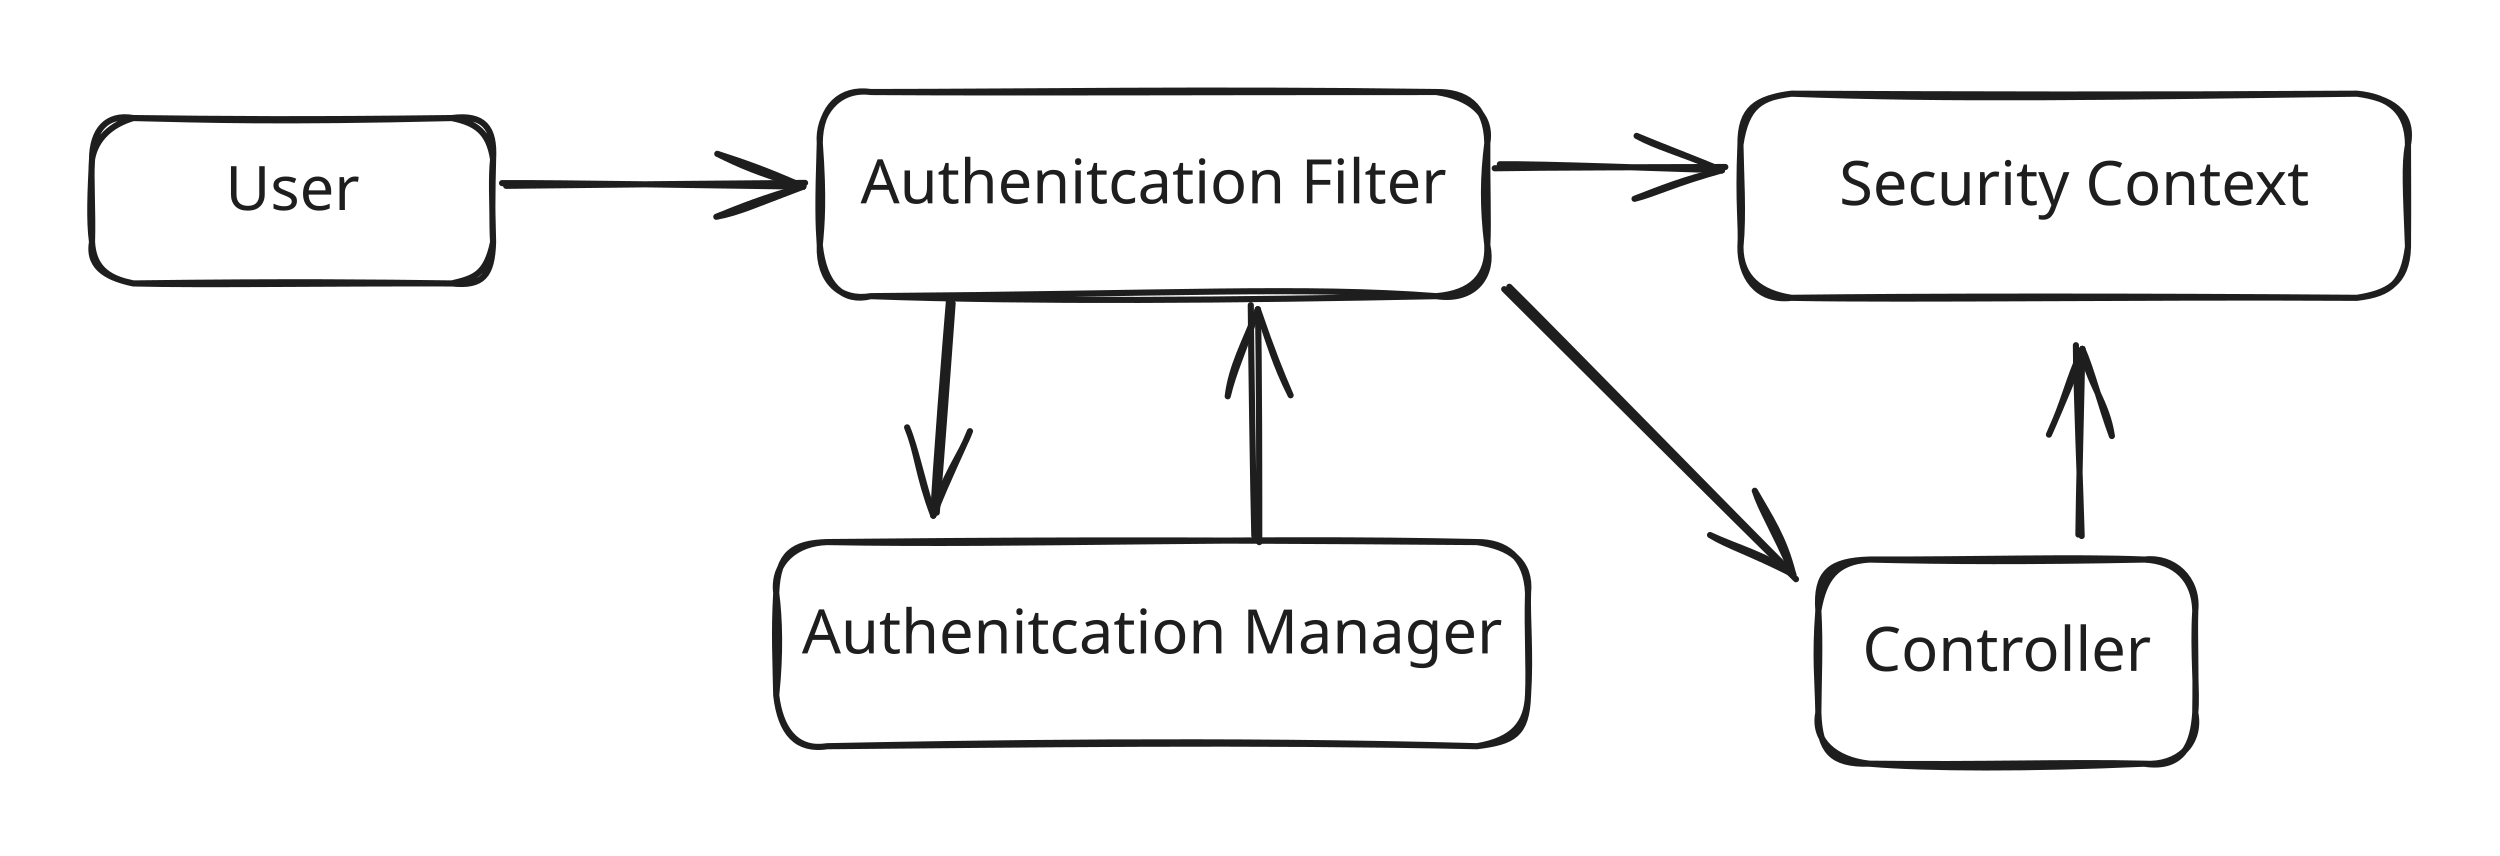
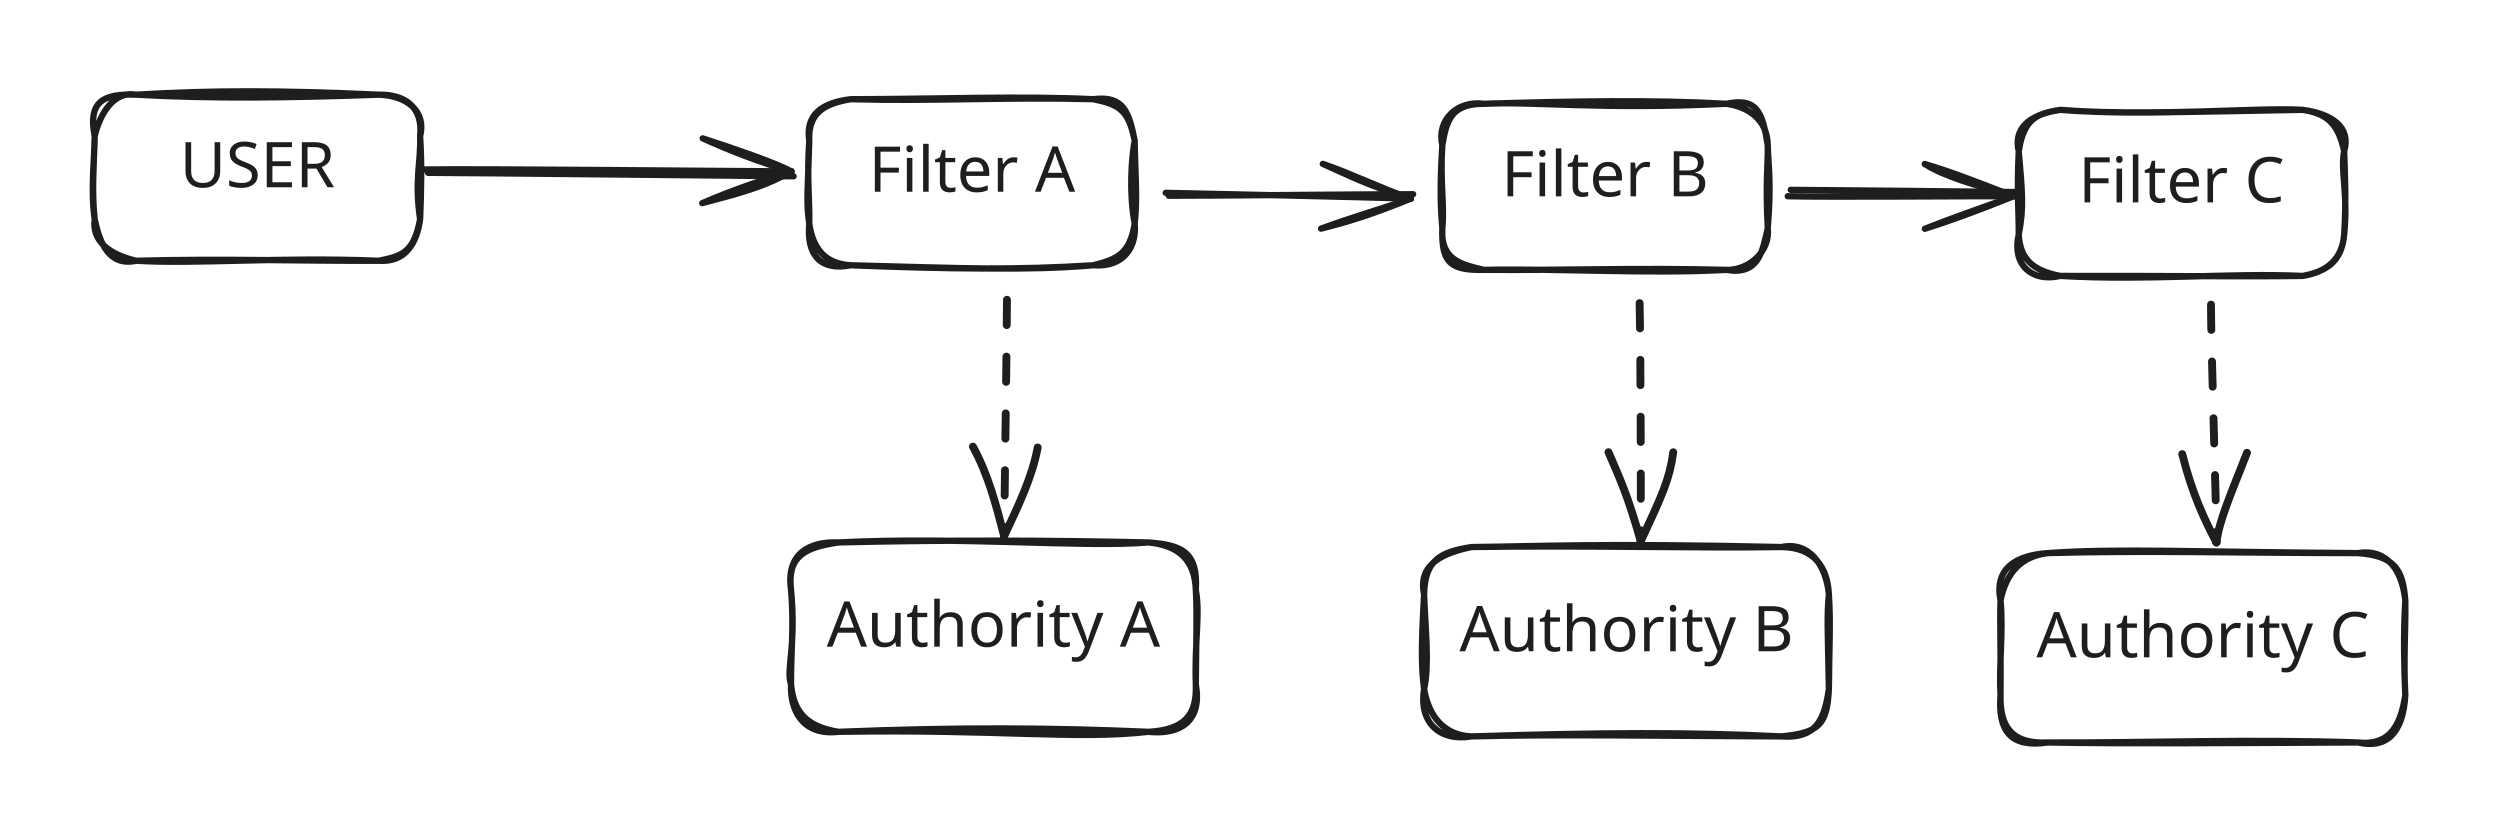
- <svg xmlns="http://www.w3.org/2000/svg" version="1.1" viewBox="0 0 815.021 278.971" width="815.021" height="278.971">
+ <svg xmlns="http://www.w3.org/2000/svg" version="1.1" viewBox="0 0 792.104 265.244" width="792.104" height="265.244">
  
-   eyJ2ZXJzaW9uIjoiMSIsImVuY29kaW5nIjoiYnN0cmluZyIsImNvbXByZXNzZWQiOnRydWUsImVuY29kZWQiOiJ4nN1bWVPbylx1MDAxMn7nV1Dc13jO7EveQlx1MDAwMlx0IXCSmDW3TqWELVx1MDAxYoFsXHUwMDE5WWY7lf9+e+RFq2VcdTAwMWJsMNdUYXtmpOmZ6e/rRe1/NzY3t6KHnrv1fnPLvW84vtdcZp27rXe2/dZccvte0IUuXHUwMDFhf+9cdTAwMDeDsFx1MDAxMY+8jKJe//1ffzm9XHUwMDFlanvRRVx1MDAxMFxco0bQXHUwMDE5Xub6bsftRn1cdTAwMTj4X/i+uflv/D81Ueg2XCKn2/bd+IK4K5mLq3zjYdCNpyVCMaW5UnIywut/gulcIrdcdN0tx++7SU8zXHUwMDE29Ph+cL5nzvb5bq12duOc3LbPz5NZW57v16NcdTAwMDc/lqpcdTAwMWbA4pO+flx1MDAxNFx1MDAwNtfuqdeMLsc7kGqfdlVcdTAwMThcZtqXXbdvV08mrUHPaXjRg23DeNI63IL3m0nLvZ2JXHRkiDJSKzHpsJcyJZBSinGW6lx1MDAxOErzMfCD0ErzXHUwMDFm4tq/RJ5cdTAwMGKncd1cdTAwMDahus3JmCh0uv2eXHUwMDEzwlx1MDAxOSXj7kbrJFxmI8UlNulJLl2vfVx1MDAxOUGvYEXR+m68+9xcdTAwMTCKuUiOxs7a22vGavBPsuOh03H37Fx1MDAwNd2B76e3rdtcdTAwMWNt21hdXHUwMDEyhWGjlj/Jsuz4nbyipZUto3CRe5+sNaVcdTAwMWXmym3cOFf9VuvQu/vx5aBX/37zeWsy7s+78ttcdTAwMGUvdqLtXHUwMDBmjdY5+/39XFzePFxc91rhgeNmZ1x1MDAxOc/vhGFwl7rv6FOyLYNe01x1MDAxOWoxUVhTqblcdTAwMTFaJlxu5Hvd6/ye+UHjOlH8jZTAXHUwMDA1wGXWn8JcdTAwMWGT07BGtaCGcMnnhlr5Xq431JRGRlx1MDAxMMy44EJcdTAwMWLNeVx1MDAxNnBcdTAwMDYjyiSjmtDVIY5zJJUxklx1MDAxMqEpZumpJrijXHUwMDA1uFx1MDAxMUm0slpCn1x1MDAwZrhMR1x1MDAwMVnLVNJEqqBcdTAwMWLVvcdY03CmddfpeP5D5khj7YVtPO674Vam9YPvta1cdTAwMWVvNUDadCdoc+SBNZtcZuh4zWba3jRgKsfruuHePHZcIlxivbbXdfyjUklg3e6X8VFcdTAwMTGUOqxcdTAwMGKn79pe264rXHUwMDExOmSIXHUwMDEyiKrp5pBcdTAwMTBLutLMb1x1MDAwZaspay0xylx1MDAxNFx1MDAwNnyQgjE0XG5cdLlCWML9scBKl+IxXHUwMDExcVxmR4FccsdcdTAwMTSvxv7R2favXHUwMDAypbBcbqxlWlvnRWk/csJo2+s2vW47K9jIx5tcdTAwMDc8Ma5cdTAwMWJcdTAwMDMrZVxyI2Lgj2tMwNEg2mCdXHUwMDFh1nZ6llx1MDAwZlx1MDAxMVx1MDAxZW57YdFutzlbmPNu3efB0cnu6X0vumn/xEf1270yYTDCXHUwMDA2MyB3e8yEXHUwMDExwVRBXHUwMDE2gTg31CpfQVx1MDAxON/pR1x1MDAxZoNOx4tgs79cdTAwMDdeN8pvarx7XHUwMDFmLK4vXadw4rCYdF+eXHUwMDAwevaOWc8m+bSZKGD8ZfL5n3elo0t0OXfdRvp9XHUwMDFhR1W77TjfOOEpXHRGQjCpXHUwMDEy0pjFU9WHuJY8xVx1MDAxNUOkhKekQtTQnMu8ZK6iRCHwXHUwMDFmpjjtUlwikWeyMW1xUH1wI1KH91x1MDAxNtz2faf1UzlcdTAwMTfdzqdcdTAwMGJzu9++f/Cp/PlcdTAwMDJue+V9P1x1MDAxZN9+vq3V2fbXMGw8hof6uHVXX8J9f/z6vvulf8HM7snxbeCeNH/tfVx1MDAxYizhvu5d0P7y+dv5df/Xrnu821x1MDAxZYAz1FrCfX9rfK2P6nc3Up7WXHUwMDBlxdWu+drRy1xui4Qk4Ka/YlikhDKMsfldrnJdXW8q01x1MDAxOHFBhVxy/3Qm21x1MDAxMDOa1lxiS82EWWVcdTAwMWVcdTAwMDJcIiGwWUZcdTAwMTPOxbwxXHUwMDExXHUwMDA3iWG8es2QKHa2xFx1MDAwMlxu+ryQ6MMgunS7XtRwXCLQ0s1dz49WXHUwMDE2I80wyvlcdTAwMThphmjLXGKaKlx1MDAxZFx1MDAxMkJ0vjWVSMRg+fRcdTAwMDLZjZ3vP6kkx1x1MDAwN19cdTAwMWWbh1x1MDAxZTund1x1MDAxZPy1ud4wVuCRMJJcdTAwMDfq2CnRjFx1MDAxOb3SVOKTvVx1MDAxMilcdTAwMDTVRuO35ZRcdTAwMWPRs6+nVyf30f7pXHUwMDBmp+e7NdI467+283BCXHUwMDFin672gzNa0+fUPzNR+/R+icaYXHUwMDE5vEhg+SRjTFx1MDAxOJ2GY64w46DD81vj8kNab1x1MDAxOFx1MDAxYlx1MDAwM1x1MDAxMTHgQXEqwf3QWSiDNc5l65f+SFx1MDAwMKBKgSxgn4dcdTAwMGWBLqK5XGJi66lhqsyrXHUwMDFhY6KkeLn8ZN1tXGZCONbNjzAuo81LtcMzTFHeXHUwMDBlT5dqpXlLZqZaX8y1lEDxiVx1MDAxZc2CbTU9riVspeGIlqQtKco71cvGq+KI6VxcynR65lJxholcdTAwMDF/aFx1MDAxNcb2mYlLSiRdZeJy7lxcYc0+XGKKk5ZaQkxClcSpTNooWchcdTAwMTCn4lx1MDAxOZnLalxcb6Yzl1RwqkBcdTAwMWNllCU5xlx1MDAwYsJwpFxiOFFYlkjzllKXJcqcu24j/f60SIFXcJWgTGi8QO6Sc79cdTAwMWVsN/bu5XnjsjWo3ey3zta85IBcdTAwMGKNgFx1MDAwMlT26aO9XHUwMDE2XCJqhFx0y7HJ0iNcdTAwMDUuXHUwMDEwNmCrQVuxfbGF4lx1MDAwNWK41lS8tYDhcZ+f3OxcXFx1MDAxZNZ3eeOs83h1WzveuX/DWcExXHUwMDEwK1xinVO6+qJcdTAwMDZQ1alwXHUwMDE2RFx1MDAxYUJBzeeGc/kprTecpUCCXHUwMDE4SalcdTAwMDZcdTAwMGac5apcdTAwMWFcdTAwMDRcdTAwMDPbMLRcZqtcdTAwMDM0I8hcdTAwMTiwlFKb+fN3RFx1MDAxOMlcdTAwMDTmyUPB14hcdTAwMTlcdTAwMTbV0efFXGa5LNmB03XaK8vgzTBNMzJ4XHUwMDA12VZcdTAwMWE/XHUwMDEwPjVcdE9cdTAwMThcdTAwMTVSaLpA4UM1Xa4lilx1MDAwNVx1MDAxMWCUKVx1MDAwNfPLwMCpLIo5XHUwMDEzSFx0tlpcdTAwMTiD78UwXHUwMDEznFFccqFcZjPJQlx1MDAxMrNskOJxnFx1MDAxM1x1MDAxYu5UOmhcdTAwMDRqilxyVzBgXHUwMDFk41x1MDAwYlx1MDAwYnWaVueXji+GvjpwJcEkXc2ScfaFklxmYiHFwS9i4FxmXHUwMDE31jxXdFGN/YksXHUwMDFhLIeKo1x1MDAxOFx1MDAwZVx1MDAwNG44K1x1MDAxMVx0oiGhiVBUXHTDbTmHKJ7DW4oxalP13L5cblx1MDAxYZ7cbiP9vjjDkalhh7I5XHUwMDEyLlx1MDAxN3g+Ue23rSXByZjggNmkLbLRqdKpYeTBXiDyIFxi1JxrQsCacE6TXHUwMDEyoIThlEDaXHUwMDE0cjZDcmOCaaPNOlx1MDAxNn2tmtvm5JNcdTAwMTSU0vlcdTAwMGJccm5cdTAwMWVEfYRSXHUwMDAyu19SXrWcWq9xYoZmq+azXFxGXHKm1Fx1MDAxOCYlU/C5XHUwMDE4770pLpuq0XFvWplcdTAwMTfkscpcdTAwMTRcbkRcdTAwMWHTuIyBXHUwMDBiw3W6UHlcdTAwMTaX1ZtMXFxcdTAwMWR/vTv82KJcdTAwMDNycfT7g1x1MDAxMYfrzWXK6CThluMxU9KzdFx1MDAxZaNcdTAwMTRNLJR9JZZjrlxmilJAZXIp1eQvmEE5+3ZycLzT+XvA3ODz7SM+u7xU2y9Qp1R53/+DR66MTo29bOilXHUwMDE2quUsP6S1RjNAXHUwMDA0XHUwMDE5jTnTlFHw/UxcdTAwMTbRXHUwMDFjI5twXFzpr0KM9UmNwdwm+DOF7pU/XG5cdTAwMDGfXFya9K92XiGBXCJcZsZmXHUwMDAxXHUwMDE1TaR6Slx1MDAwMsU+1VxmXHUwMDAz319Z0mSGNconTcrkWe2D1qnlXHUwMDExXHUwMDA0XHUwMDFiSY1e5Fx1MDAwN1wi1aS4lmCVRiFGi48uOCNcYlx1MDAwYr3aMkWAKab5NMxcdTAwMDShpb1jrIJLwClWdFx0yc6lXHUwMDA3XHUwMDBmi1bZLlx1MDAxYTws8uBVXHUwMDE4ZX/4SzCRUuLEMk3ce3BrRv59YdFzRVx1MDAxMdVcdTAwMDDPXG7D44I6XHUwMDAxsVx1MDAxNcwpklx1MDAxYYeJMKCLw5C1IMtbilwiylx1MDAxNDffntxjI/2+MH/RqZFcdTAwMDNcdTAwMDVlNJRIMT9/VTtfa8lfWjOky1xiTFx1MDAxMIzMqKJgZVx1MDAwNJbIksRcdFbN8+Xd42SuokJcdTAwMTBCVlx1MDAxMic8l7RcdTAwMTZ0jVx1MDAxNyWtuXlcdTAwMDIjplx1MDAwNVx1MDAwNzdcYpBcdTAwMDLaa/NcdTAwMWJcdTAwMDWegHBRq2Ft7NNYa+5qXHUwMDExYC2bXFxcdTAwMDbOwoIwiFxmZaqiclwiXHUwMDBmkYjgUZ7zTVNXZnQtpcvT+GpjdKstp9erR6BTk01cdTAwMDfd9pojhzRZz9at595tV8NsY7R7lnDcWNn/bPz5XHUwMDFmXHUwMDAyxG9cdTAwMWIifQ==
+   eyJ2ZXJzaW9uIjoiMSIsImVuY29kaW5nIjoiYnN0cmluZyIsImNvbXByZXNzZWQiOnRydWUsImVuY29kZWQiOiJ4nO1cXFlT20hcdTAwMTd951dQfK9B0/uSN3DIhGBcdTAwMTJcdTAwMDIhQL6aooStXHUwMDE4YVkytlx1MDAxY5ap/Pe5bVx1MDAxYmuxJGSQiJhcdTAwMWFTxdJa+qr7nnvvOerm77X19Y3wbuhsvF3fcG47tud2R/bNxlx1MDAxYtP+01x1MDAxOY3dwIdDZPr3OJiMOtMzL8NwOH77x1x1MDAxZvZwaPXc8FwiXGL6VidcdTAwMTjMLnM8Z+D44Vx1MDAxOE78P/y9vv739Huso5HTXHRtv+c501x1MDAwYqaHor4wVunWT4E/7Vx1MDAxN2MuXHUwMDE1llx1MDAxNKPFXHUwMDE57vhcdTAwMWT0XHUwMDE3Ol04/MP2xk50xDRtnHZcdTAwMGZGXHUwMDE3/ju1efF+QK7P91x1MDAwZlx1MDAwZbrqJOr2h+t5R+GdNzVrXHUwMDFjwNNHx8bhKOg7J243vHxcdTAwMTiCWHveVaNg0rv0nbF5fLxoXHKGdsdccu9MXHUwMDFiioyfjcHb9ajl1vSEiSVcYkaaSr44YC6lkllCIMxcdTAwMDXhKWtagVx1MDAxN4yMNf/DjvmK7LmwO/1cdTAwMWVcdTAwMTjld1x1MDAxN+eEI9tcdTAwMWZcdTAwMGbtXHUwMDExTFJ03s38OTGiXHUwMDE2xpQoXHUwMDFj6+TScXuXIVx1MDAxY+VgXHUwMDFhlljFLFx1MDAxYjvTwddEMIZcdTAwMDSLxsn0OtztTv3gr2jER/bA2TVX+Fx1MDAxM8+LXHUwMDBmm9+dXHUwMDBm24O/RFx1MDAxZUPnLb+ixzLn76Q9Le5tXHSPXHUwMDBindvoWWPucbsrPvcpXHUwMDFi3Tp7fa0/81Y3XGL5xuK8X2+ybzu7+EJI7/pLe/JFf/hwc7bdVceYnSR7eejfXHUwMDFljYKb2H3nv0XDMlx1MDAxOXbtmVx1MDAxN2OJNOPgJlqJaDA91++nx8xcdTAwMGI6/cjx12JcdTAwMDYvIS7x/DGwaZSHNY6EUJJoVVx1MDAxYWrZY9lsqFFpMSolY1x1MDAxOHyXpOCmlMVEwtUrxlx1MDAxYadcdTAwMTaTWiuU7GaBNrKEMqzBXFxcdTAwMDJxkD1cdTAwMWZmiVx1MDAwM0t4KnRNIdUqrlx1MDAxOVlcdTAwMTX44ZF7byaCoETre3vgeneJiZz6LFxm4fHRzuFGonXLc3vGezc6YK0zSjh26EJcdTAwMTJbnDBwu914mulAV7brO6PdMtkhXHUwMDE4uT3Xt72vmZbAcztcdTAwMWZcdTAwMWWmXG5bscm6sMeOOWraVSEuZ3EhXHUwMDAzmISlXHUwMDFiXHUwMDE3SZBcdTAwMTBOXHUwMDE107Hg8Fx1MDAxODKLXHUwMDAzVSORSbG0XHUwMDE01YotJUGtLcY0wXVcdTAwMDJcdTAwMTNcdTAwMDBmSapykmBk6Vx1MDAxY5VcdTAwMDQzQVx1MDAxMZc0OlJh8iOPJ79cIrBiTrl4XG5Yx6E9XG63Xb/r+r2kYfNcbq9cZoam8O5MjJWbyIIxklxcQsBcdTAwMTNaKiaR4LHzevbQPK2FXHUwMDExn8bDpcd2/O7j5rxcdTAwMWbd3qjBNyTekY+n4V5r8/B06GWZg6DMISbNXG5cdTAwMTgkKZiIXHUwMDAwtTCGWzCCs3pnyVx1MDAxYc9cdTAwMWWHrWAwcENcdTAwMTjvg8D1w/S4Tlx1MDAwN3DLIPzSsZcmXHUwMDFkniZ+LFx1MDAxZFxuhuaOycom+m098sHpXHUwMDFmi9//epN5dpY/py5cXIv/zFx1MDAwYlfFhbvQ+TGLS4LAXHUwMDE1y1dcdTAwMTPF89jImMWotlx1MDAxMNFEJ7L5rHJcdTAwMTdcdTAwMTZSqWjWlMpcdTAwMWTalNLwiSbnNZTu4Y/2+fm+jYeOJPSe2Vfhdc95gdK98L7OyWb7cjO4+XpGrqRcbvm273/5WsF9d/9cdTAwMWPvdXeco1x0Ovze/nB6e47w5nVlVENyrldJXHUwMDExhTFcIo9qYJbL61x0woxcbihqypc02bPf7PBcdTAwMDDlPmIw0lx1MDAxMiOCOFLJXHUwMDEwobRVd4SQ3ELAN1x1MDAxOHzjpi+2XHUwMDFjJjIoXHUwMDA3kCSBlKxcIjw8nXJcdTAwMTBcdTAwMGWs48Uox3vXXHUwMDAzXrG+VVx1MDAxM+14JLelaceyNbVSj3j6WFx1MDAxMuAkk4pyVVx1MDAxZajFXHUwMDExsVxuoHbt8aVTKVLB16BcXIKiiVNKMFx1MDAxN5QmoMqosoSQJs0zkzc1S5lWoUJgXHRcYlx0XGYrXHUwMDA1XHUwMDEwhC/ibOJcZtRcdTAwMDKwqTZcdTAwMDJcdTAwMDaafVwipMxBrKD4gqmrQDWonJ9cdTAwMDBcdTAwMWYgOu7ZXHUwMDE185PShFx1MDAwMPhcdIbgLJUhXHUwMDA1hGhcdTAwMDWEbolcdTAwMTFoS1x1MDAwYqPMziZes+Xyplx1MDAxNEth3/vn8kBcdTAwMWZddVx1MDAwNnp752xs46PtvWyWgjhcdTAwMDF+SVx1MDAxNCFSaVwiolwiO0aZmCTCqMJLxrwmkrJZ6Ozms+Tm0S3X4j+fRF+IoOnWh7BcdTAwMDc2XHTCXHUwMDE0jeDzWNQrnt9mlieUQlwi4YovvXfgWFic4jpfOlx1MDAxMFx1MDAwNX3H5jaaikWMXHUwMDEzS7KLpPBRXHUwMDFh16K61MZbvjjsjLZ3TvjOYNPn7cN2i7XUXHUwMDBi8ItcdTAwMTI8gDNcdTAwMTV7IVBcdTAwMTNcdTAwMGaAvJqHM8HMlHJZ/vVe9mA2XHUwMDFiZ1xmWYJcdTAwMTAloKzWSVhNwUaZhepcdTAwMDVcdTAwMWKmXHUwMDE2x1ppyUTyJWNcdTAwMDFcdTAwMGJgRFJIiUo8XHUwMDFma08nXHUwMDAxxj/xXG7++TxcdTAwMTKwNVx0L6FcdTAwMTRcdTAwMGbvauNcdTAwMDGPZIk0XHUwMDBmyDSoXG4qUJxcdTAwMTcxSbcu6Fx1MDAwMFRuXG4mhpSnXHUwMDAzXHUwMDA3nevgwut3Tr9cdTAwMWX78iPe6rDPfbfZgFx1MDAxNVRbYklYm8l60uL1v4x4oq4nuISUSvnrkvVOW+d7h3vjj+RuuD8mcrt7sOVOyqbHm/Nb51x1MDAxMF9ccrpb9tFcdTAwMTln/mfnm3/we+W3wvtO7IM9fLW911I35+fb9yd08p67laVzqWSskKpL1tO54YEgXCJcdTAwMTghK6h62ZPf7OhcdTAwMDBcdTAwMDDUWFx1MDAwMlx1MDAxNyRCmuVJyVxiobFFOeX1rtmRwjJ8XHUwMDE0amHBklxuYpGux4yWXHUwMDAzJcBvTelcdTAwMDLqXHUwMDEwtoKPPi+lz5W07Zry+SPJLUfX2642mVx1MDAxNywpyH0/J6lWXHUwMDE0q1x1MDAxNdbVXHUwMDE1R9pmynpcdTAwMTJcdTAwMDFcdTAwMTgxPKfgairrJaBq6nJMKKp5yU9Fglx1MDAxZcRcdTAwMTPNwdAmrjiAkKLqVPSKYbZeoOgxLGOnJVx1MDAxNb0nrjdcYvqT+7t3X1x1MDAxZPr9vP/d3eq1P1xcXGZLKXlcdTAwMTIvmfKfkFeFkEdR7vtcdTAwMGLIxIytsHCqeHKbWY9Qailcblx1MDAwZba0npFjaWklUkSiXHUwMDE5Ulx1MDAxZcFUwNxcdTAwMTD5urQ8XHUwMDFidezWTzT8eEVo/3p4PPBcdTAwMDXeeVx1MDAwMbJSovhcdTAwMTeIr7Ts60nFP1x1MDAxNblanqFcdTAwMWbgXHUwMDA3TJRcdTAwMDZb9mA2XHUwMDFibFAzMM2U5sCzXHUwMDExj6ljMymPW6x+wGFmaajftClcdJRZ41Wq+odcdTAwMTJcYkxW8re+1TdbOV5uIXGkn9VFXHUwMDAwXHUwMDFlyVx1MDAxN/mCXsVcdTAwMWOgWNBDMt26XHUwMDAwLSeSQ2lMy6/Tuz++XHLU7lx1MDAwZk9/dG7c6/OLw/2L/f1mo1x1MDAxNlxuMItkL/mX2oL6IJU8m1wi6EFq5XBcdH9lXHUwMDBi9Ya9b3t7LVx1MDAxMZA/Q3vz07G0j8/aJ2WTZPvnzj09uka7RLVJ75NcdTAwMThsXHUwMDFlj7fKJcnC+/5cdTAwMWKUN5W/UVx1MDAwZShcdTAwMDZcdTAwMTBcdTAwMWW6wlx1MDAxYuvsWWo2jqmwKPBcdTAwMGJM+ayuTWJZU1x1MDAwYkhcdTAwMTareUlcdTAwMWQz21x1MDAxNCD7U0QkZbHAWZB8lcSIYS5+r/LGXHUwMDE4fbmXaXOtq1VT4n0kXHUwMDBi5ShvrWqzbr7yRvMzrllmprBcXIGUXHUwMDE2h8RmSm9KUVx1MDAwYrxOa40ypTdiXHUwMDAxIGre2VqV9MakMk+gatnp+lxc6Y1g9iRQl5TeinG2/rLSXHUwMDFi611zn1x1MDAwZibjNlx1MDAxYlx1MDAxZPTQvby6O3GyjPlPeovOqFl6y9VcdTAwMDNcYlKKIc1R+UBXPL/NLEmwXHUwMDAwR0JcdTAwMTItr+vB4O2IpTZcdTAwMDc1Rn2D0oVo/brUt772PnW67S+Hn7f2dr1Pbcz40ehcdTAwMDWIRVx0XHUwMDAyILCO4l1t6lx1MDAxYs9X34CBmPXeqrz8lj2azUZcdTAwMWKBqoJLs59GmFx1MDAxNTrJqoKbzf31I1x1MDAwZVx1MDAxYpqhlZ6mO6BcdTAwMDClNtVA1Vx1MDAwN5foKmqIZzBcdTAwMDBcYlQv9+49XHUwMDEyu+pcIlx1MDAwMY/ki3z17aV4XHUwMDAwy/1vXHUwMDFiXHUwMDE4XHUwMDAwy4lkvDxhL16T1Ei8clx1MDAwZXX+lCanVpgzXHUwMDA0aZPVu8ZcXEpcdTAwMGKKoqSwVrClXHUwMDFmoIE4pNFcbjh65VW+NGuHa6zyV9lDz4FcYlFcYmeQ8lx1MDAwNI7t4IxcdTAwMTX5UPjJ7NK6VJm/yut+pFx1MDAxNcecYI1cdTAwMTA3XHUwMDAxOWtcdTAwMDOP0P+GSj/DnVPXlSrnc2NVfm3BhMmpZIW9/MViayNDlWTaSulcdTAwMTGzQMUtTWlyj0zlkVxuW4ynKER+pGJcdTAwMTRcdTAwMGJgfKSJcsSqOviqgap0aEBm4zNcdTAwMTKMK6klhVx1MDAxNKRjpHhcdTAwMWVcdTAwMTmERfRcXIN6WqBaRVx1MDAxY0HzeImBsTFwqOhd/cJcdTAwMWVsyVx1MDAwN/n6dUeqZXdOXZeMVGvzO23Yw+FRXGJcdTAwMWW1XHUwMDE4cvBstzsvPKPH2fjpOjfbxVx1MDAxOFubXHUwMDBmnok1ztTVf639+lx1MDAwN43JttQifQ==
  <defs>
    <style class="style-fonts">
      @font-face {
        font-family: "Virgil";
        src: url("https://unpkg.com/@excalidraw/excalidraw@undefined/dist/excalidraw-assets/Virgil.woff2");
      }
      @font-face {
        font-family: "Cascadia";
        src: url("https://unpkg.com/@excalidraw/excalidraw@undefined/dist/excalidraw-assets/Cascadia.woff2");
      }
      @font-face {
        font-family: "Assistant";
        src: url("https://unpkg.com/@excalidraw/excalidraw@undefined/dist/excalidraw-assets/Assistant-Regular.woff2");
      }
    </style>
  </defs>
-   <rect x="0" y="0" width="815.021" height="278.971" fill="transparent" />
-   <g stroke-linecap="round" transform="translate(30 38.48438) rotate(0 65.37305 26.95898)">
-     <path d="M13.48 0 C38.33 0.59, 60.61 1.35, 117.27 0 M13.48 0 C41.97 0.37, 69.92 0.61, 117.27 0 M117.27 0 C127.74 -1.34, 131.34 3.05, 130.75 13.48 M117.27 0 C125.12 1.59, 129.36 4.46, 130.75 13.48 M130.75 13.48 C130.16 18.86, 130.43 26.47, 130.75 40.44 M130.75 13.48 C130.46 23.55, 130.41 34.98, 130.75 40.44 M130.75 40.44 C130.43 51.2, 127.55 55.01, 117.27 53.92 M130.75 40.44 C128.5 51.12, 124.46 52.23, 117.27 53.92 M117.27 53.92 C77.77 53.79, 36.38 54.49, 13.48 53.92 M117.27 53.92 C92.04 53.6, 66.01 53.25, 13.48 53.92 M13.48 53.92 C4.32 52.13, 0.49 48.15, 0 40.44 M13.48 53.92 C6.34 52.41, -1.57 49.47, 0 40.44 M0 40.44 C-0.97 33.31, -0.51 23.98, 0 13.48 M0 40.44 C0.31 30.34, -0.49 19.01, 0 13.48 M0 13.48 C0.06 4.07, 4.65 -1.53, 13.48 0 M0 13.48 C1.15 6.78, 6.22 2.12, 13.48 0" stroke="#1e1e1e" stroke-width="2" fill="none" />
+   <rect x="0" y="0" width="792.104" height="265.244" fill="transparent" />
+   <g stroke-linecap="round" transform="translate(30 30) rotate(0 51.55664 26.30859)">
+     <path d="M13.15 0 C36.65 -1.41, 58.62 -1.43, 89.96 0 M13.15 0 C37.16 1.34, 61.09 1.03, 89.96 0 M89.96 0 C99.09 0.29, 105.1 5.36, 103.11 13.15 M89.96 0 C98.93 -0.16, 104.05 4.44, 103.11 13.15 M103.11 13.15 C103.44 20.92, 101.24 27.1, 103.11 39.46 M103.11 13.15 C103.67 22.13, 103.47 30.29, 103.11 39.46 M103.11 39.46 C102.12 46.68, 98.74 53.26, 89.96 52.62 M103.11 39.46 C101.14 49.68, 97.86 51.09, 89.96 52.62 M89.96 52.62 C58.52 51.35, 32.29 53.76, 13.15 52.62 M89.96 52.62 C65.82 52.74, 40.92 51.88, 13.15 52.62 M13.15 52.62 C4.77 50.66, -0.96 46.46, 0 39.46 M13.15 52.62 C4.39 54.48, 1.56 46.83, 0 39.46 M0 39.46 C-1.38 30.17, 0.03 19.23, 0 13.15 M0 39.46 C-0.96 30.53, -0.27 23.06, 0 13.15 M0 13.15 C1.72 5.75, 6.27 -1.31, 13.15 0 M0 13.15 C-2.13 2.36, 2.45 -0.43, 13.15 0" stroke="#1e1e1e" stroke-width="2" fill="none" />
  </g>
-   <g transform="translate(73.03307 52.94336) rotate(0 22.33998 12.5)">
-     <text x="22.34" y="0" font-family="Virgil, Segoe UI Emoji" font-size="20px" fill="#1e1e1e" text-anchor="middle" style="white-space: pre;" direction="ltr" dominant-baseline="text-before-edge">User</text>
+   <g transform="translate(54.81665 43.80859) rotate(0 26.73999 12.5)">
+     <text x="26.74" y="0" font-family="Virgil, Segoe UI Emoji" font-size="20px" fill="#1e1e1e" text-anchor="middle" style="white-space: pre;" direction="ltr" dominant-baseline="text-before-edge">USER</text>
  </g>
  <g stroke-linecap="round">
-     <g transform="translate(164.7539 60.26953) rotate(0 48.52539 0)">
-       <path d="M0.25 0.31 C16.63 0.08, 81.49 -0.54, 97.71 -0.64 M-1.08 -0.57 C15.26 -0.71, 80.75 0.32, 97.11 0.57" stroke="#1e1e1e" stroke-width="2" fill="none" />
+     <g transform="translate(135.2188 54.78906) rotate(0 57.86914 0)">
+       <path d="M0.41 -0.03 C19.77 0.05, 96.84 0.89, 116.23 1.07 M-0.84 -1.09 C18.41 -1.37, 95.99 -0.55, 115.54 -0.49" stroke="#1e1e1e" stroke-width="2" fill="none" />
    </g>
-     <g transform="translate(164.7539 60.26953) rotate(0 48.52539 0)">
-       <path d="M68.77 10.4 C76.27 9, 81.74 6.31, 97.11 0.57 M68.77 10.4 C76.6 7.26, 84.38 4.07, 97.11 0.57" stroke="#1e1e1e" stroke-width="2" fill="none" />
+     <g transform="translate(135.2188 54.78906) rotate(0 57.86914 0)">
+       <path d="M87.28 9.57 C95.79 7.23, 106.22 4.98, 115.54 -0.49 M87.28 9.57 C97.8 4.97, 109.87 1.08, 115.54 -0.49" stroke="#1e1e1e" stroke-width="2" fill="none" />
    </g>
-     <g transform="translate(164.7539 60.26953) rotate(0 48.52539 0)">
-       <path d="M69.08 -10.12 C76.63 -6.42, 82.02 -4.01, 97.11 0.57 M69.08 -10.12 C76.91 -7.56, 84.6 -5.05, 97.11 0.57" stroke="#1e1e1e" stroke-width="2" fill="none" />
+     <g transform="translate(135.2188 54.78906) rotate(0 57.86914 0)">
+       <path d="M87.42 -10.95 C95.99 -7.04, 106.38 -3.04, 115.54 -0.49 M87.42 -10.95 C97.73 -7.58, 109.75 -3.51, 115.54 -0.49" stroke="#1e1e1e" stroke-width="2" fill="none" />
    </g>
  </g>
  <mask />
-   <g stroke-linecap="round" transform="translate(267.2539 30) rotate(0 108.8105 33.27539)">
-     <path d="M16.64 0 C69.75 -0.03, 123.84 -1.03, 200.98 0 M16.64 0 C66.89 0.32, 119.78 -0.03, 200.98 0 M200.98 0 C211.45 1.53, 219.23 6.98, 217.62 16.64 M200.98 0 C210.31 -0.08, 217.37 3.9, 217.62 16.64 M217.62 16.64 C216.28 27.43, 216.07 37.17, 217.62 49.91 M217.62 16.64 C217.51 29.81, 218.02 43.17, 217.62 49.91 M217.62 49.91 C218 59.88, 212.67 65.59, 200.98 66.55 M217.62 49.91 C219.76 59.67, 213.76 68.41, 200.98 66.55 M200.98 66.55 C157.53 63.31, 115.83 65.81, 16.64 66.55 M200.98 66.55 C135.8 67.89, 69.48 68.47, 16.64 66.55 M16.64 66.55 C6.81 68.24, -0.45 61.87, 0 49.91 M16.64 66.55 C7.6 68.82, 1.4 62.92, 0 49.91 M0 49.91 C0.65 43, 1.35 34.89, 0 16.64 M0 49.91 C-0.5 42.94, -0.65 36.63, 0 16.64 M0 16.64 C0.05 4.79, 6.85 -1.41, 16.64 0 M0 16.64 C-0.68 7.78, 5.61 -1.46, 16.64 0" stroke="#1e1e1e" stroke-width="2" fill="none" />
+   <g stroke-linecap="round" transform="translate(256.4082 31.42969) rotate(0 51.55664 26.30859)">
+     <path d="M13.15 0 C40.91 -0.04, 67.36 -1.1, 89.96 0 M13.15 0 C38.36 0.73, 62.62 -0.73, 89.96 0 M89.96 0 C97.92 1.65, 101.15 3.13, 103.11 13.15 M89.96 0 C99.71 -1.3, 101.36 4.28, 103.11 13.15 M103.11 13.15 C102.04 18.77, 101.3 29.95, 103.11 39.46 M103.11 13.15 C103.2 22.63, 104.06 31.14, 103.11 39.46 M103.11 39.46 C101.51 48.97, 97.77 50.64, 89.96 52.62 M103.11 39.46 C103.8 46.36, 99.98 53.41, 89.96 52.62 M89.96 52.62 C68.76 54.42, 48.53 53.55, 13.15 52.62 M89.96 52.62 C66.28 54.11, 44.81 53.85, 13.15 52.62 M13.15 52.62 C3.2 54.56, -0.88 49.01, 0 39.46 M13.15 52.62 C4.98 52.12, 1.23 47.47, 0 39.46 M0 39.46 C-1.09 32.43, -0.36 28.05, 0 13.15 M0 39.46 C0.2 32.98, -0.82 24.35, 0 13.15 M0 13.15 C-1.31 4.56, 4.49 1.05, 13.15 0 M0 13.15 C-0.41 4.35, 4.71 1.43, 13.15 0" stroke="#1e1e1e" stroke-width="2" fill="none" />
  </g>
-   <g transform="translate(274.5345 50.77539) rotate(0 101.5299 12.5)">
-     <text x="101.53" y="0" font-family="Virgil, Segoe UI Emoji" font-size="20px" fill="#1e1e1e" text-anchor="middle" style="white-space: pre;" direction="ltr" dominant-baseline="text-before-edge">Authenitcation Filter</text>
-   </g>
-   <g stroke-linecap="round" transform="translate(567.4004 30.54102) rotate(0 108.8105 33.27539)">
-     <path d="M16.64 0 C73.44 0.29, 130.58 0.44, 200.98 0 M16.64 0 C68.2 2, 120.96 1.06, 200.98 0 M200.98 0 C211.72 1.08, 217.54 5.8, 217.62 16.64 M200.98 0 C211.66 1.41, 219.62 5.76, 217.62 16.64 M217.62 16.64 C216.43 22.91, 216.89 31.3, 217.62 49.91 M217.62 16.64 C217.59 23.64, 217.75 31.88, 217.62 49.91 M217.62 49.91 C217.36 62.12, 210.49 65.03, 200.98 66.55 M217.62 49.91 C216.08 61.26, 212.49 65.2, 200.98 66.55 M200.98 66.55 C128.33 66.13, 56.18 67.3, 16.64 66.55 M200.98 66.55 C128.41 65.99, 57.12 66.06, 16.64 66.55 M16.64 66.55 C5.01 67.87, -0.14 59.13, 0 49.91 M16.64 66.55 C6.61 65.01, 0.02 60.1, 0 49.91 M0 49.91 C0.45 42.49, -0.85 36.61, 0 16.64 M0 49.91 C1.04 39.39, 0.13 26.12, 0 16.64 M0 16.64 C-0.09 4.69, 5.21 1.57, 16.64 0 M0 16.64 C1.93 3.65, 7.01 1.21, 16.64 0" stroke="#1e1e1e" stroke-width="2" fill="none" />
-   </g>
-   <g transform="translate(593.091 51.31641) rotate(0 83.11992 12.5)">
-     <text x="83.12" y="0" font-family="Virgil, Segoe UI Emoji" font-size="20px" fill="#1e1e1e" text-anchor="middle" style="white-space: pre;" direction="ltr" dominant-baseline="text-before-edge">Security Context</text>
+   <g transform="translate(270.4249 45.23828) rotate(0 37.53997 12.5)">
+     <text x="37.54" y="0" font-family="Virgil, Segoe UI Emoji" font-size="20px" fill="#1e1e1e" text-anchor="middle" style="white-space: pre;" direction="ltr" dominant-baseline="text-before-edge">Filter A</text>
  </g>
  <g stroke-linecap="round">
-     <g transform="translate(488.3008 55.35547) rotate(0 37.19336 0)">
-       <path d="M-1.01 -0.5 C11.33 -0.77, 61.68 -0.89, 74.16 -0.91 M0.66 -1.8 C12.81 -2.02, 61.07 -0.21, 73.09 0.15" stroke="#1e1e1e" stroke-width="2" fill="none" />
+     <g transform="translate(318.1101 94.00781) rotate(0 -2.842170943040401e-14 37.69531)">
+       <path d="M0.94 0.98 C0.89 13.52, 0.19 63.42, 0.04 75.82" stroke="#1e1e1e" stroke-width="2.5" fill="none" stroke-dasharray="8 10" />
    </g>
-     <g transform="translate(488.3008 55.35547) rotate(0 37.19336 0)">
-       <path d="M44.57 9.46 C52.52 6.43, 60.67 3.01, 73.09 0.15 M44.57 9.46 C51.04 7.88, 57.76 4.37, 73.09 0.15" stroke="#1e1e1e" stroke-width="2" fill="none" />
+     <g transform="translate(318.1101 94.00781) rotate(0 -2.842170943040401e-14 37.69531)">
+       <path d="M-9.85 47.5 C-4.85 56.7, -2.56 65.89, 0.04 75.82" stroke="#1e1e1e" stroke-width="2.5" fill="none" />
    </g>
-     <g transform="translate(488.3008 55.35547) rotate(0 37.19336 0)">
-       <path d="M45.25 -11.05 C53.12 -7.73, 61.06 -4.8, 73.09 0.15 M45.25 -11.05 C51.66 -7.54, 58.21 -5.96, 73.09 0.15" stroke="#1e1e1e" stroke-width="2" fill="none" />
+     <g transform="translate(318.1101 94.00781) rotate(0 -2.842170943040401e-14 37.69531)">
+       <path d="M10.67 47.77 C8.98 57.04, 4.6 66.15, 0.04 75.82" stroke="#1e1e1e" stroke-width="2.5" fill="none" />
    </g>
  </g>
  <mask />
-   <g stroke-linecap="round" transform="translate(253.0527 176.7207) rotate(0 122.5488 33.27539)">
-     <path d="M16.64 0 C82.15 1.15, 151.11 -1.75, 228.46 0 M16.64 0 C68.42 -0.48, 121.34 -0.91, 228.46 0 M228.46 0 C239.27 1.53, 246.15 6.25, 245.1 16.64 M228.46 0 C237.69 -0.05, 244.62 4.76, 245.1 16.64 M245.1 16.64 C244.82 24.82, 245.99 36.58, 245.1 49.91 M245.1 16.64 C244.73 29.18, 245.54 40.51, 245.1 49.91 M245.1 49.91 C244.68 62.95, 240.28 65.05, 228.46 66.55 M245.1 49.91 C244.7 59.1, 240.31 64.56, 228.46 66.55 M228.46 66.55 C154.75 64.95, 80.94 66.01, 16.64 66.55 M228.46 66.55 C144.94 64.23, 61.49 65.64, 16.64 66.55 M16.64 66.55 C5.95 68.3, 1.24 60.16, 0 49.91 M16.64 66.55 C6.8 68.04, 1.41 62.48, 0 49.91 M0 49.91 C1.43 36.27, 1.05 24.83, 0 16.64 M0 49.91 C-0.2 38.98, -0.74 29.72, 0 16.64 M0 16.64 C-1.21 6.65, 6.54 0.25, 16.64 0 M0 16.64 C0.51 3.64, 5.4 0.35, 16.64 0" stroke="#1e1e1e" stroke-width="2" fill="none" />
+   <g stroke-linecap="round" transform="translate(250.6348 171.8711) rotate(0 64.12695 30)">
+     <path d="M15 0 C53.55 -1.97, 92.83 1.73, 113.25 0 M15 0 C48.88 -0.84, 82.82 -0.69, 113.25 0 M113.25 0 C123.11 0.95, 127.9 5.8, 128.25 15 M113.25 0 C123.41 0.79, 129.03 2.7, 128.25 15 M128.25 15 C129.71 23.32, 127.8 30.68, 128.25 45 M128.25 15 C128.7 22.62, 128.34 30.92, 128.25 45 M128.25 45 C128.61 54.64, 124.77 59.35, 113.25 60 M128.25 45 C130.36 56.88, 123.04 61.04, 113.25 60 M113.25 60 C90.34 62.6, 66.23 59.16, 15 60 M113.25 60 C82.87 58.68, 53.45 58.45, 15 60 M15 60 C4.92 58.34, 0.83 53.77, 0 45 M15 60 C3.35 61.34, -0.36 52.77, 0 45 M0 45 C-1.67 40.06, 1.73 33.54, 0 15 M0 45 C-0.1 35.55, 1 26.17, 0 15 M0 15 C-1.69 3.45, 5.91 -0.4, 15 0 M0 15 C-1.31 4.19, 4.6 1.57, 15 0" stroke="#1e1e1e" stroke-width="2" fill="none" />
  </g>
-   <g transform="translate(259.6017 197.4961) rotate(0 115.9999 12.5)">
-     <text x="116" y="0" font-family="Virgil, Segoe UI Emoji" font-size="20px" fill="#1e1e1e" text-anchor="middle" style="white-space: pre;" direction="ltr" dominant-baseline="text-before-edge">Authenitcation Manager</text>
+   <g transform="translate(258.0018 189.3711) rotate(0 56.75995 12.5)">
+     <text x="56.76" y="0" font-family="Virgil, Segoe UI Emoji" font-size="20px" fill="#1e1e1e" text-anchor="middle" style="white-space: pre;" direction="ltr" dominant-baseline="text-before-edge">Authority A</text>
+   </g>
+   <g stroke-linecap="round" transform="translate(456.9902 32.88477) rotate(0 51.55664 26.30859)">
+     <path d="M13.15 0 C29.52 -0.8, 49.78 1.93, 89.96 0 M13.15 0 C40.03 -0.82, 67.2 -1.32, 89.96 0 M89.96 0 C96.76 0.91, 103 4.88, 103.11 13.15 M89.96 0 C99.58 -1.97, 101.38 2.23, 103.11 13.15 M103.11 13.15 C103.26 19.46, 104.32 24.85, 103.11 39.46 M103.11 13.15 C103.22 18.84, 102.34 24.43, 103.11 39.46 M103.11 39.46 C101.4 46.65, 100.42 54.44, 89.96 52.62 M103.11 39.46 C103.96 46.86, 97 52.84, 89.96 52.62 M89.96 52.62 C65.65 53.98, 37.61 52.12, 13.15 52.62 M89.96 52.62 C62.64 51.89, 36.32 52.82, 13.15 52.62 M13.15 52.62 C6.29 50.95, -0.69 49.62, 0 39.46 M13.15 52.62 C2.32 52.84, -0.32 50.24, 0 39.46 M0 39.46 C-0.36 35.21, -0.98 28.1, 0 13.15 M0 39.46 C0.74 32.44, -0.78 24.22, 0 13.15 M0 13.15 C1.35 4.77, 3.13 0, 13.15 0 M0 13.15 C-1.89 5.28, 4.64 -1.18, 13.15 0" stroke="#1e1e1e" stroke-width="2" fill="none" />
+   </g>
+   <g transform="translate(470.2969 46.69336) rotate(0 38.24997 12.5)">
+     <text x="38.25" y="0" font-family="Virgil, Segoe UI Emoji" font-size="20px" fill="#1e1e1e" text-anchor="middle" style="white-space: pre;" direction="ltr" dominant-baseline="text-before-edge">Filter B</text>
  </g>
  <g stroke-linecap="round">
-     <g transform="translate(310.0542 98.46094) rotate(0 -2.165177 34.87109)">
-       <path d="M0.51 0.39 C-0.27 11.75, -3.67 57.15, -4.66 68.65 M-0.68 -0.44 C-1.65 10.97, -5.38 57.79, -5.79 69.62" stroke="#1e1e1e" stroke-width="2" fill="none" />
+     <g transform="translate(518.6921 95.46289) rotate(0 0 37.69531)">
+       <path d="M0.8 0.57 C1.14 13.04, 1.25 63.63, 1.16 76.02" stroke="#1e1e1e" stroke-width="2.5" fill="none" stroke-dasharray="8 10" />
    </g>
-     <g transform="translate(310.0542 98.46094) rotate(0 -2.165177 34.87109)">
-       <path d="M-14.33 40.86 C-10.97 48.91, -10.88 56.24, -5.79 69.62 M-14.33 40.86 C-11.5 47.81, -10.02 56.02, -5.79 69.62" stroke="#1e1e1e" stroke-width="2" fill="none" />
+     <g transform="translate(518.6921 95.46289) rotate(0 0 37.69531)">
+       <path d="M-9.06 47.81 C-5.48 56.16, -3.04 61.12, 1.16 76.02" stroke="#1e1e1e" stroke-width="2.5" fill="none" />
    </g>
-     <g transform="translate(310.0542 98.46094) rotate(0 -2.165177 34.87109)">
-       <path d="M6.16 42.1 C3.35 49.87, -2.71 56.82, -5.79 69.62 M6.16 42.1 C3.43 48.73, -0.62 56.59, -5.79 69.62" stroke="#1e1e1e" stroke-width="2" fill="none" />
+     <g transform="translate(518.6921 95.46289) rotate(0 0 37.69531)">
+       <path d="M11.46 47.84 C10.31 56.32, 8.04 61.27, 1.16 76.02" stroke="#1e1e1e" stroke-width="2.5" fill="none" />
+     </g>
+   </g>
+   <mask />
+   <g stroke-linecap="round" transform="translate(451.2168 173.3262) rotate(0 64.12695 30)">
+     <path d="M15 0 C52.1 -0.56, 86.27 0.43, 113.25 0 M15 0 C35.4 -0.2, 56.28 -1.3, 113.25 0 M113.25 0 C121.75 -1.87, 127.33 5.37, 128.25 15 M113.25 0 C123.56 0.11, 127.83 6.34, 128.25 15 M128.25 15 C127.6 21.44, 127.88 26.21, 128.25 45 M128.25 15 C128.84 24.23, 128.36 31.04, 128.25 45 M128.25 45 C126.75 55.19, 123.93 60.76, 113.25 60 M128.25 45 C127.68 56.53, 125.05 58.77, 113.25 60 M113.25 60 C84.18 58.57, 56.64 58.7, 15 60 M113.25 60 C77.33 59.87, 41.21 59.28, 15 60 M15 60 C4.72 61.75, -1.76 55.34, 0 45 M15 60 C6.47 59.63, 1.53 53.93, 0 45 M0 45 C1.72 37.48, 0.39 25.75, 0 15 M0 45 C-0.83 38.64, -1.02 32.67, 0 15 M0 15 C0.22 3.98, 5.26 1.53, 15 0 M0 15 C-2.12 5.2, 6.38 1.84, 15 0" stroke="#1e1e1e" stroke-width="2" fill="none" />
+   </g>
+   <g transform="translate(457.8738 190.8262) rotate(0 57.46995 12.5)">
+     <text x="57.47" y="0" font-family="Virgil, Segoe UI Emoji" font-size="20px" fill="#1e1e1e" text-anchor="middle" style="white-space: pre;" direction="ltr" dominant-baseline="text-before-edge">Authority B</text>
+   </g>
+   <g stroke-linecap="round" transform="translate(639.623 34.80273) rotate(0 51.55664 26.30859)">
+     <path d="M13.15 0 C42.32 2.31, 75.68 -0.88, 89.96 0 M13.15 0 C30.34 1.39, 48.56 0.72, 89.96 0 M89.96 0 C97.1 1.11, 101.15 3.78, 103.11 13.15 M89.96 0 C99.12 1.23, 105.38 5.39, 103.11 13.15 M103.11 13.15 C101.82 19.25, 104.43 26.5, 103.11 39.46 M103.11 13.15 C103.34 20.19, 103.78 28.36, 103.11 39.46 M103.11 39.46 C102.55 47.3, 97.61 51.43, 89.96 52.62 M103.11 39.46 C102.38 48.35, 97.13 51.27, 89.96 52.62 M89.96 52.62 C66.42 51.56, 41.15 54.25, 13.15 52.62 M89.96 52.62 C70.15 52.91, 50.2 52.56, 13.15 52.62 M13.15 52.62 C4.67 51.02, 0.37 47.41, 0 39.46 M13.15 52.62 C4.08 54.77, -2.26 48.97, 0 39.46 M0 39.46 C1.68 31.14, 1.09 25.61, 0 13.15 M0 39.46 C0.03 32.42, -0.63 26.02, 0 13.15 M0 13.15 C-1.66 6.29, 2.75 1.53, 13.15 0 M0 13.15 C1.61 2.13, 6.53 1.13, 13.15 0" stroke="#1e1e1e" stroke-width="2" fill="none" />
+   </g>
+   <g transform="translate(653.7597 48.61133) rotate(0 37.41997 12.5)">
+     <text x="37.42" y="0" font-family="Virgil, Segoe UI Emoji" font-size="20px" fill="#1e1e1e" text-anchor="middle" style="white-space: pre;" direction="ltr" dominant-baseline="text-before-edge">Filter C</text>
+   </g>
+   <g stroke-linecap="round">
+     <g transform="translate(701.3249 97.38086) rotate(0 0 37.69531)">
+       <path d="M-0.79 -0.85 C-0.82 11.36, 0.89 61.61, 0.94 74.48" stroke="#1e1e1e" stroke-width="2.5" fill="none" stroke-dasharray="8 10" />
+     </g>
+     <g transform="translate(701.3249 97.38086) rotate(0 0 37.69531)">
+       <path d="M-9.9 46.5 C-6.77 59.15, -2.61 67.78, 0.94 74.48" stroke="#1e1e1e" stroke-width="2.5" fill="none" />
+     </g>
+     <g transform="translate(701.3249 97.38086) rotate(0 0 37.69531)">
+       <path d="M10.62 46.08 C5.67 58.76, 1.76 67.56, 0.94 74.48" stroke="#1e1e1e" stroke-width="2.5" fill="none" />
+     </g>
+   </g>
+   <mask />
+   <g stroke-linecap="round" transform="translate(633.8496 175.2441) rotate(0 64.12695 30)">
+     <path d="M15 0 C36.48 -1.59, 62.61 -0.33, 113.25 0 M15 0 C44.81 -0.85, 76.75 -0.01, 113.25 0 M113.25 0 C125.22 0.88, 127.48 5.49, 128.25 15 M113.25 0 C123.15 -1.57, 127.36 6.44, 128.25 15 M128.25 15 C128.41 24.21, 127.64 33.48, 128.25 45 M128.25 15 C127.61 25.16, 127.85 36.55, 128.25 45 M128.25 45 C126.87 53.82, 123.85 61.17, 113.25 60 M128.25 45 C127.58 57.05, 122.3 62.12, 113.25 60 M113.25 60 C73.29 60.19, 37.71 60.46, 15 60 M113.25 60 C79.34 58.8, 44.92 60.15, 15 60 M15 60 C3.03 60.64, -0.23 54.33, 0 45 M15 60 C2.94 61.83, -0.85 56.15, 0 45 M0 45 C0.16 33.87, -0.25 21.55, 0 15 M0 45 C-0.57 35.96, 0.95 24.4, 0 15 M0 15 C1.87 5.99, 6.7 0.98, 15 0 M0 15 C-2.05 4.78, 4.98 0.68, 15 0" stroke="#1e1e1e" stroke-width="2" fill="none" />
+   </g>
+   <g transform="translate(641.3366 192.7441) rotate(0 56.63995 12.5)">
+     <text x="56.64" y="0" font-family="Virgil, Segoe UI Emoji" font-size="20px" fill="#1e1e1e" text-anchor="middle" style="white-space: pre;" direction="ltr" dominant-baseline="text-before-edge">Authority C</text>
+   </g>
+   <g stroke-linecap="round">
+     <g transform="translate(369.4062 61.78516) rotate(0 38.94336 0)">
+       <path d="M0.92 0.23 C14.02 0.26, 65.37 -0.27, 78.33 -0.25 M-0.06 -0.69 C12.95 -0.45, 64.56 0.74, 77.62 1.15" stroke="#1e1e1e" stroke-width="2" fill="none" />
+     </g>
+     <g transform="translate(369.4062 61.78516) rotate(0 38.94336 0)">
+       <path d="M49.16 10.66 C57.42 8.56, 64.45 6.5, 77.62 1.15 M49.16 10.66 C58.62 7.13, 67.19 4.75, 77.62 1.15" stroke="#1e1e1e" stroke-width="2" fill="none" />
+     </g>
+     <g transform="translate(369.4062 61.78516) rotate(0 38.94336 0)">
+       <path d="M49.71 -9.86 C57.74 -6.3, 64.62 -2.71, 77.62 1.15 M49.71 -9.86 C59.07 -6.69, 67.46 -2.38, 77.62 1.15" stroke="#1e1e1e" stroke-width="2" fill="none" />
    </g>
  </g>
  <mask />
  <g stroke-linecap="round">
-     <g transform="translate(410.0569 175.7207) rotate(0 -0.7497406 -37.94824)">
-       <path d="M-1.14 -1.04 C-1.51 -13.76, -2.22 -63.68, -2.29 -76.24 M0.47 1.02 C0.48 -11.52, 0.47 -62.16, 0 -74.88" stroke="#1e1e1e" stroke-width="2" fill="none" />
+     <g transform="translate(566.3945 61.27344) rotate(0 35.72852 0)">
+       <path d="M0.99 -1.12 C13.04 -1.04, 60.37 -0.6, 72.2 -0.42 M0.05 0.9 C12.02 1.24, 59.74 0.83, 71.65 0.89" stroke="#1e1e1e" stroke-width="2" fill="none" />
    </g>
-     <g transform="translate(410.0569 175.7207) rotate(0 -0.7497406 -37.94824)">
-       <path d="M10.7 -46.85 C5.76 -56.64, 3.74 -63.77, 0 -74.88 M10.7 -46.85 C7.31 -54.75, 4.9 -60.61, 0 -74.88" stroke="#1e1e1e" stroke-width="2" fill="none" />
+     <g transform="translate(566.3945 61.27344) rotate(0 35.72852 0)">
+       <path d="M43.48 11.21 C49.87 9.23, 59.23 5.89, 71.65 0.89 M43.48 11.21 C52.34 7.67, 60.61 4.9, 71.65 0.89" stroke="#1e1e1e" stroke-width="2" fill="none" />
    </g>
-     <g transform="translate(410.0569 175.7207) rotate(0 -0.7497406 -37.94824)">
-       <path d="M-9.81 -46.53 C-8.63 -56.22, -4.53 -63.44, 0 -74.88 M-9.81 -46.53 C-7.86 -54.68, -4.92 -60.63, 0 -74.88" stroke="#1e1e1e" stroke-width="2" fill="none" />
-     </g>
-   </g>
-   <mask />
-   <g stroke-linecap="round" transform="translate(592.7949 182.4199) rotate(0 61.4375 33.27539)">
-     <path d="M16.64 0 C42.75 0.62, 68.55 0.73, 106.24 0 M16.64 0 C51.02 0.11, 83.31 -0.95, 106.24 0 M106.24 0 C115.67 -1.16, 123.92 6.08, 122.88 16.64 M106.24 0 C116.59 0.46, 122.61 6.6, 122.88 16.64 M122.88 16.64 C122.06 30.39, 123.58 43.3, 122.88 49.91 M122.88 16.64 C122.62 25.47, 123.13 34.53, 122.88 49.91 M122.88 49.91 C124.83 60.05, 117.2 67.33, 106.24 66.55 M122.88 49.91 C122.19 60.23, 118.89 68.43, 106.24 66.55 M106.24 66.55 C68.82 68.22, 35.65 68.16, 16.64 66.55 M106.24 66.55 C80.76 65.95, 54.38 67.02, 16.64 66.55 M16.64 66.55 C5.55 65.34, -1.81 59.06, 0 49.91 M16.64 66.55 C4.15 66.84, 0.44 62.48, 0 49.91 M0 49.91 C-0.17 39.34, -1.17 32.13, 0 16.64 M0 49.91 C0.07 39.41, 0.65 27.76, 0 16.64 M0 16.64 C1.86 6.09, 5.85 0.65, 16.64 0 M0 16.64 C-0.89 4.16, 3.81 0.4, 16.64 0" stroke="#1e1e1e" stroke-width="2" fill="none" />
-   </g>
-   <g transform="translate(607.0625 203.1953) rotate(0 47.16995 12.5)">
-     <text x="47.17" y="0" font-family="Virgil, Segoe UI Emoji" font-size="20px" fill="#1e1e1e" text-anchor="middle" style="white-space: pre;" direction="ltr" dominant-baseline="text-before-edge">Controller</text>
-   </g>
-   <g stroke-linecap="round">
-     <g transform="translate(491.4023 93.76562) rotate(0 47.0127 47.0127)">
-       <path d="M-1.02 0.51 C14.66 16.22, 78.42 79.62, 94.11 95.06 M0.65 -0.27 C16.18 15.06, 77.39 77.77, 93.2 93.49" stroke="#1e1e1e" stroke-width="2" fill="none" />
-     </g>
-     <g transform="translate(491.4023 93.76562) rotate(0 47.0127 47.0127)">
-       <path d="M66.08 80.66 C75.23 84.92, 84.35 87.13, 93.2 93.49 M66.08 80.66 C71.72 84.15, 78.73 86.18, 93.2 93.49" stroke="#1e1e1e" stroke-width="2" fill="none" />
-     </g>
-     <g transform="translate(491.4023 93.76562) rotate(0 47.0127 47.0127)">
-       <path d="M80.67 66.23 C85.49 74.74, 90.18 81.33, 93.2 93.49 M80.67 66.23 C82.84 72.88, 86.53 78.2, 93.2 93.49" stroke="#1e1e1e" stroke-width="2" fill="none" />
-     </g>
-   </g>
-   <mask />
-   <g stroke-linecap="round">
-     <g transform="translate(677.9141 173.6328) rotate(0 0 -30.2168)">
-       <path d="M0.73 1.11 C0.47 -9.27, -1.2 -51.01, -1.15 -61.09 M-0.34 0.64 C-0.29 -9.08, 0.76 -49.6, 0.95 -59.89" stroke="#1e1e1e" stroke-width="2" fill="none" />
-     </g>
-     <g transform="translate(677.9141 173.6328) rotate(0 0 -30.2168)">
-       <path d="M10.58 -31.48 C8.93 -42.84, 2.79 -48.7, 0.95 -59.89 M10.58 -31.48 C6.82 -41.73, 3.89 -53.35, 0.95 -59.89" stroke="#1e1e1e" stroke-width="2" fill="none" />
-     </g>
-     <g transform="translate(677.9141 173.6328) rotate(0 0 -30.2168)">
-       <path d="M-9.94 -31.94 C-4.72 -43.27, -4.01 -48.98, 0.95 -59.89 M-9.94 -31.94 C-5.67 -41.83, -0.57 -53.27, 0.95 -59.89" stroke="#1e1e1e" stroke-width="2" fill="none" />
+     <g transform="translate(566.3945 61.27344) rotate(0 35.72852 0)">
+       <path d="M43.44 -9.31 C49.68 -5.33, 59.05 -2.71, 71.65 0.89 M43.44 -9.31 C52.19 -6.74, 60.47 -3.41, 71.65 0.89" stroke="#1e1e1e" stroke-width="2" fill="none" />
    </g>
  </g>
  <mask />
</svg>
